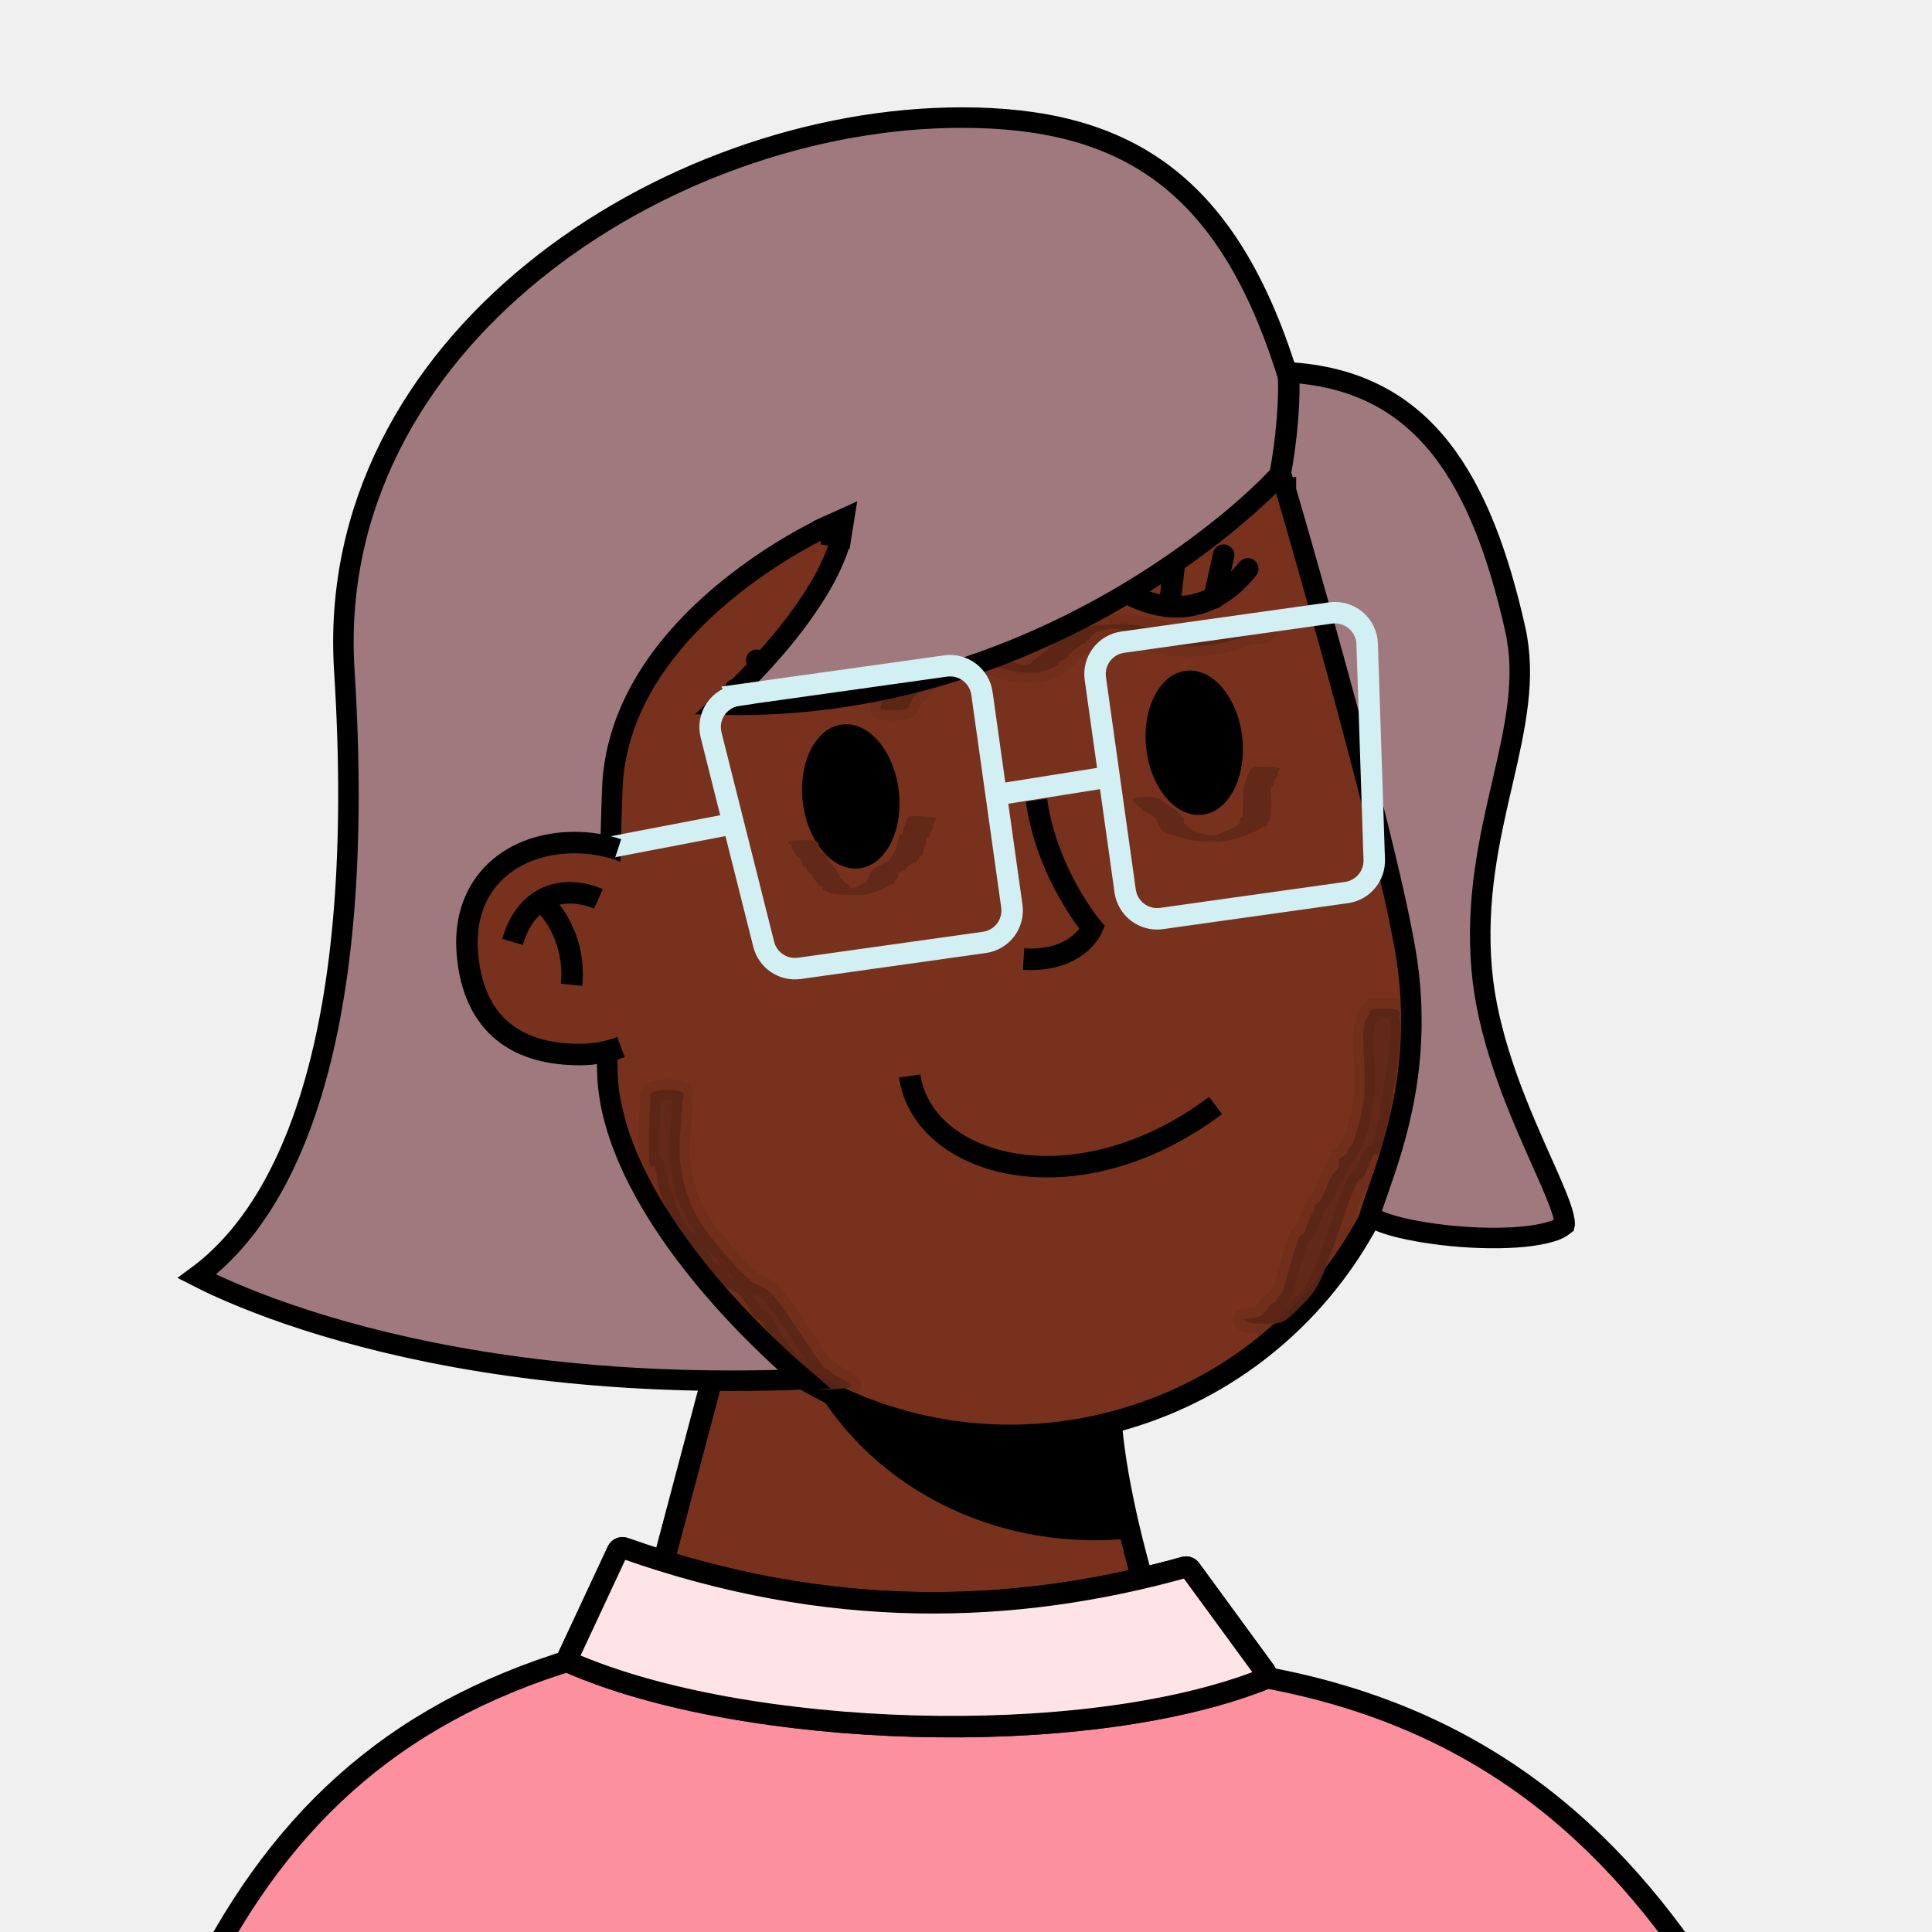
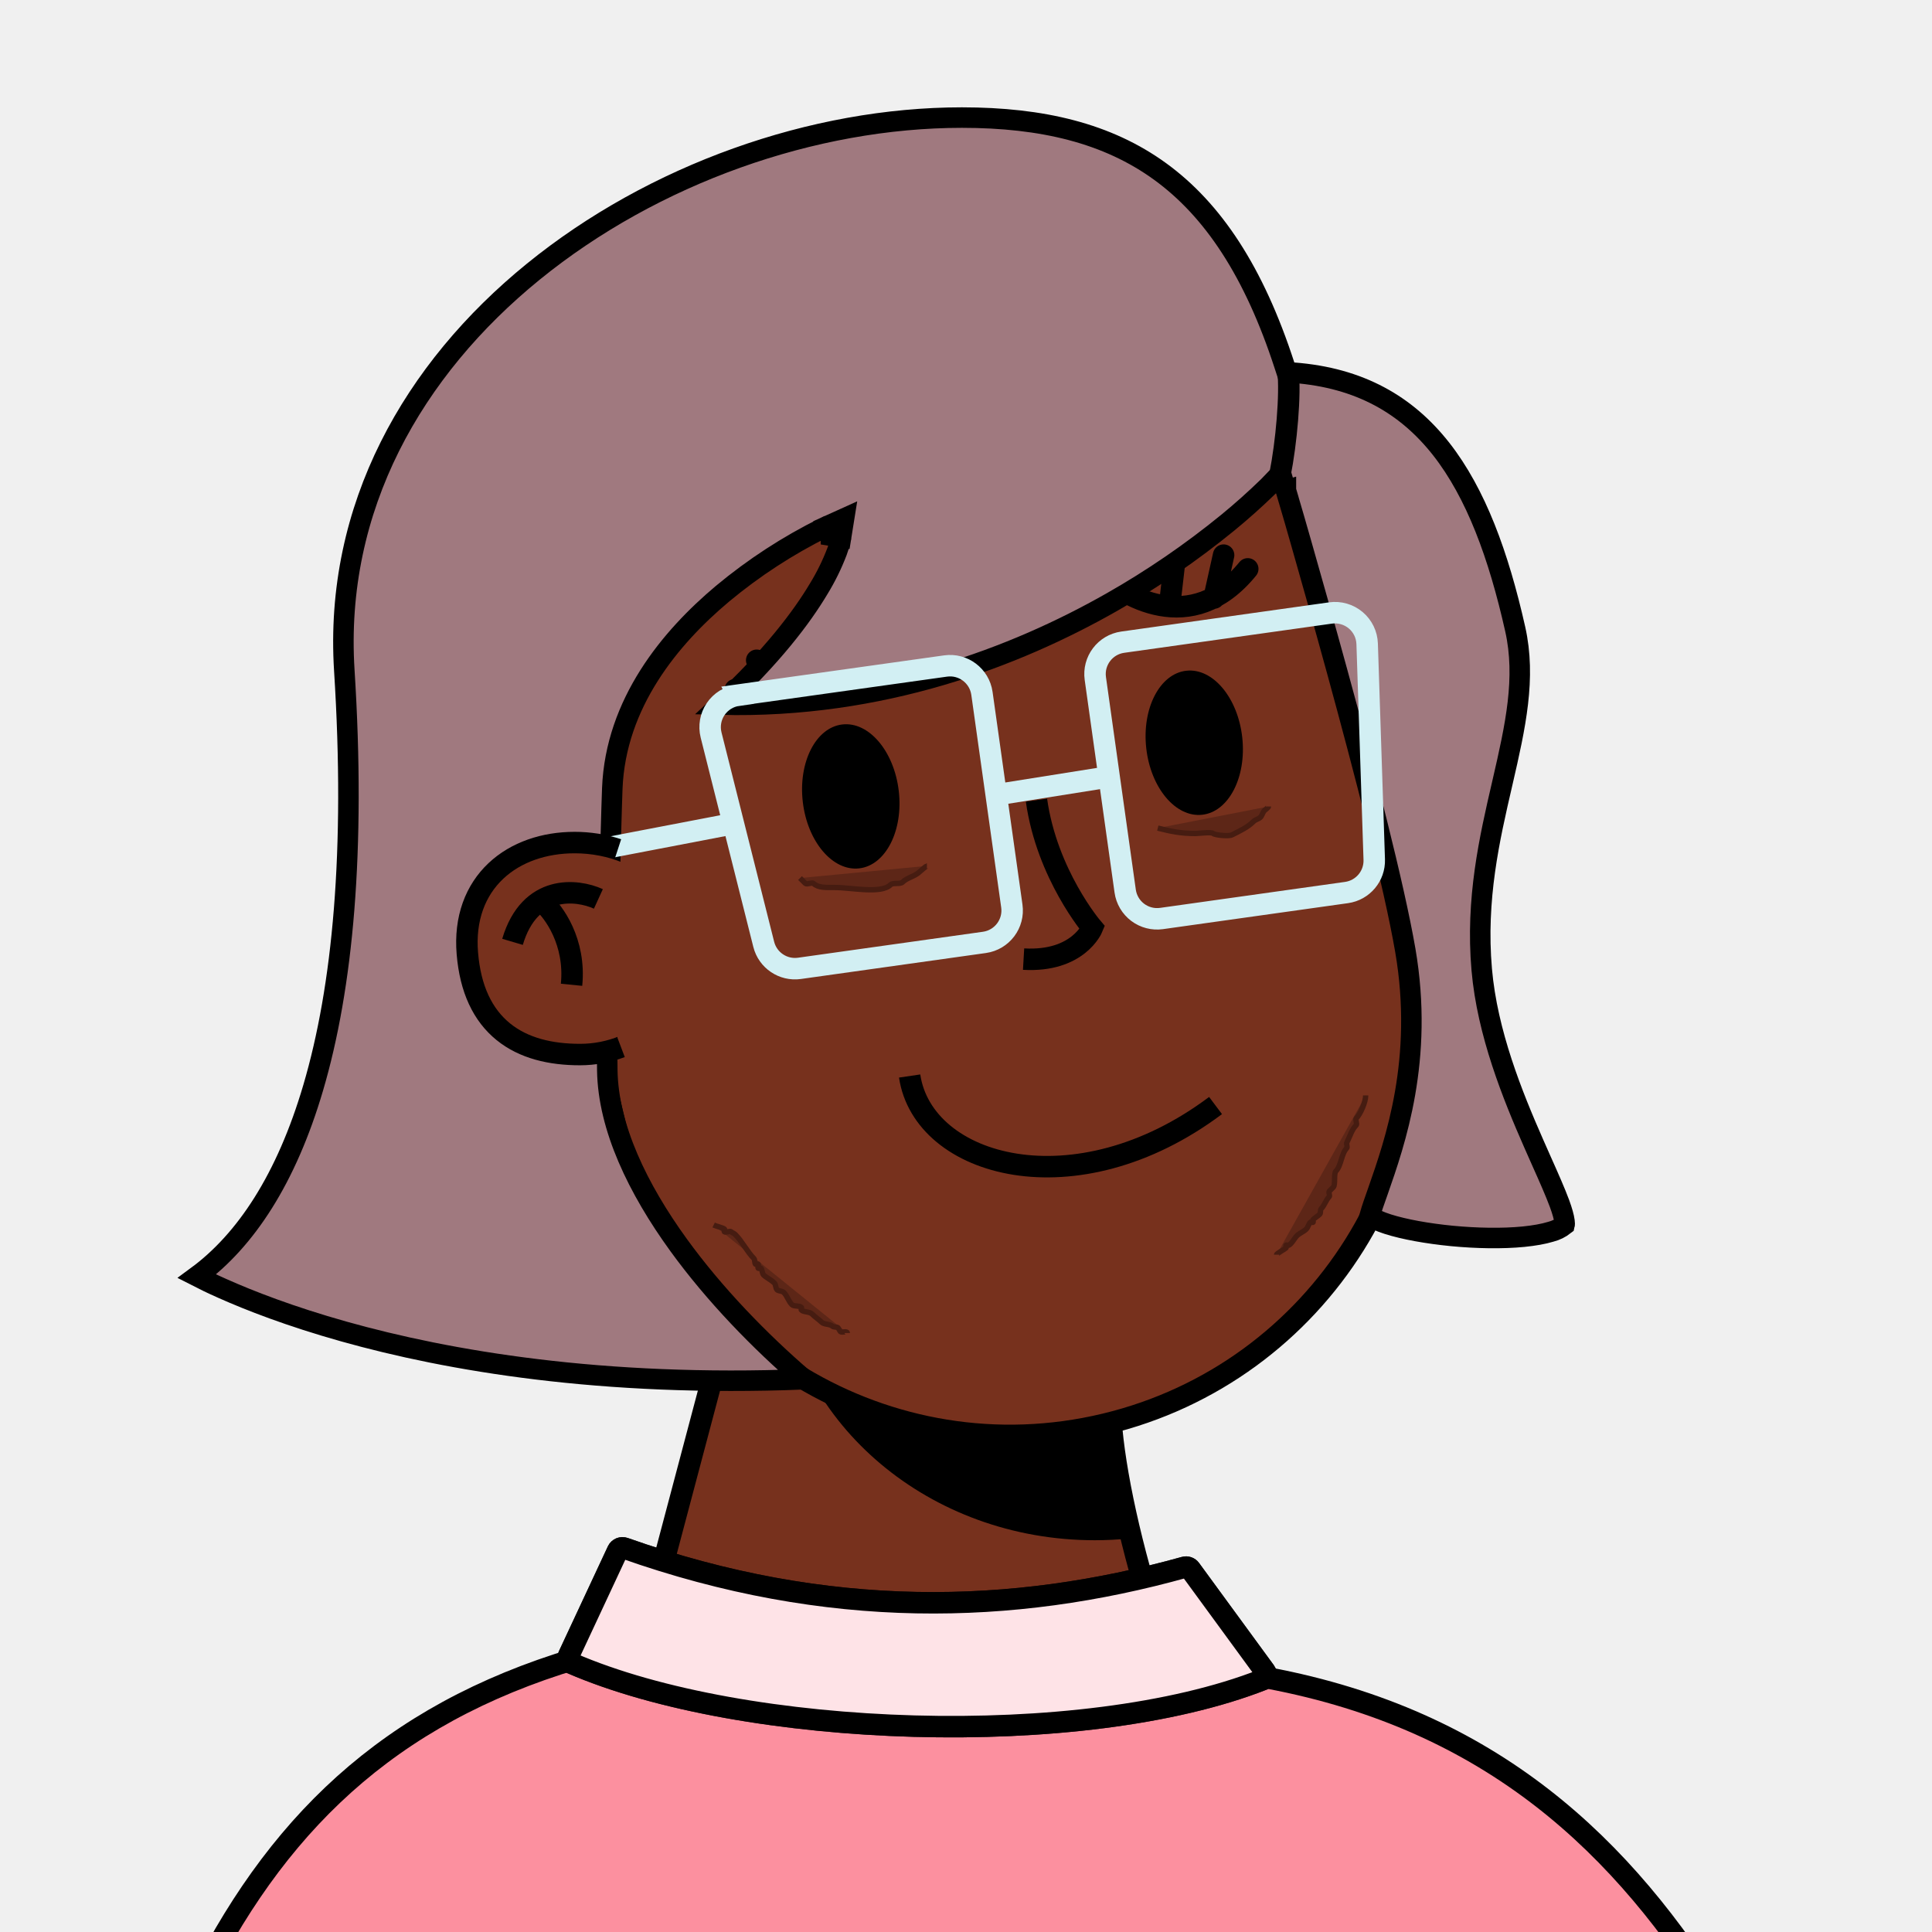
<svg xmlns="http://www.w3.org/2000/svg" viewBox="0 0 360 360" fill="none" shape-rendering="auto">
  <mask id="viewboxMask">
    <rect width="360" height="360" rx="0" ry="0" x="0" y="0" fill="#fff" />
  </mask>
-   <g mask="url(#viewboxMask)" transform="matrix(1, 0, 0, 1, 0, 0)">
+   <g mask="url(#viewboxMask)">
    <g transform="translate(80 23)">
      <path d="M154 319.5c-14.4-20-25.67-58.67-27-78L58.5 212 30 319.5h124Z" stroke="#000" stroke-width="4" fill="#77311d" />
      <path d="M130.37 263.69c-2.1.2-4.22.31-6.37.31-30.78 0-56.05-21.57-58.76-49.1L127 241.5c.38 5.48 1.55 13.32 3.37 22.19Z" style="mix-blend-mode:multiply" fill="#000" />
      <path d="M181.94 151.37v.01l.1.4.14.65A75.72 75.72 0 0 1 34.93 187.7l-.2-.74L18 117.13l-.06-.29A75.72 75.72 0 0 1 165.2 81.55l.05.21.02.08.05.2.05.2v.01l16.4 68.44.08.34.08.34Z" stroke="#000" stroke-width="4" fill="#77311d" />
      <g transform="translate(34 102.3)" />
    </g>
    <g transform="translate(170 183)">
      <path d="M-.5 17.5c2.5 17 31 25 57 5.5" stroke="#000000" stroke-width="4" />
    </g>
    <g transform="translate(110 102)">
      <path d="M27 26.5c6.17 2.5 21.1 3 31.5-15M94 4c5.17 5.33 18.1 12.8 28.5 0M37.15 26.46 31 21.03M116.22 9.44l1.78-8M45.6 22.81l-4.05-7.13M108.14 9.02l.94-8.15M52.67 17.2l-2.2-7.9M100 8.03l-.78-8.16" stroke="#000000" stroke-width="4" stroke-linecap="round" />
    </g>
    <g transform="translate(49 11)">
-       <path stroke="rgb(255,0,0)" stroke-width="0" opacity="0.941" d="M 155.711 105.495 C 157.892 105.324 160.447 105.144 162.899 105.495 C 165.496 105.867 169.647 107.405 170.877 107.795 C 171.369 107.951 171.363 107.977 171.668 108.083 C 172.038 108.211 172.319 108.514 172.961 108.514 C 174.075 108.514 177.608 107.541 178.208 107.22 C 178.412 107.112 178.209 107.027 178.424 106.933 C 178.858 106.741 180.714 106.451 182.384 106.261 C 182.761 106.154 183.33 106.037 183.887 106.041 C 184.047 106.042 184.256 106.056 184.49 106.078 C 184.583 106.074 184.67 106.071 184.749 106.07 C 185.701 106.056 186.669 106.157 186.833 106.358 C 186.86 106.391 186.871 106.431 186.867 106.474 C 186.942 106.501 186.982 106.525 186.977 106.544 C 186.972 106.564 186.914 106.587 186.815 106.61 C 186.772 106.676 186.704 106.739 186.618 106.789 C 186.17 107.045 183.901 107.031 183.383 107.22 C 183.147 107.306 183.292 107.386 183.024 107.508 C 182.284 107.842 179.37 108.775 177.418 109.089 C 175.399 109.413 172.767 109.409 171.093 109.376 C 169.845 109.352 169.418 109.387 168.074 109.089 C 165.975 108.623 161.557 106.487 159.305 106.214 C 157.732 106.023 156.354 106.375 155.567 106.645 C 155.08 106.812 154.873 107.094 154.633 107.292 C 154.446 107.446 154.333 107.568 154.202 107.723 C 154.07 107.879 153.973 108.104 153.842 108.226 C 153.731 108.331 153.579 108.346 153.483 108.442 C 153.387 108.538 153.377 108.708 153.267 108.801 C 153.146 108.906 152.914 108.941 152.764 109.017 C 152.63 109.085 152.591 109.106 152.405 109.233 C 152.029 109.488 150.775 110.378 150.464 110.67 C 150.319 110.807 150.33 110.839 150.249 110.958 C 150.144 111.111 150.105 111.34 149.889 111.533 C 149.571 111.818 148.58 112.135 148.308 112.395 C 148.147 112.549 148.286 112.664 148.092 112.826 C 147.682 113.172 146.372 113.884 145.217 114.12 C 143.825 114.404 142.146 114.355 140.186 114.12 C 137.713 113.824 133.568 111.98 131.417 112.108 C 129.914 112.197 128.572 113.247 128.039 113.545 C 127.807 113.675 127.828 113.744 127.68 113.833 C 127.504 113.938 127.177 113.986 127.033 114.12 C 126.909 114.236 126.983 114.409 126.817 114.551 C 126.536 114.794 125.443 115.068 125.164 115.27 C 125.017 115.376 125.088 115.442 124.948 115.558 C 124.685 115.775 123.768 116.157 123.439 116.42 C 123.215 116.599 123.162 116.801 123.008 116.923 C 122.872 117.031 122.691 117.01 122.576 117.139 C 122.438 117.295 122.404 117.7 122.289 117.858 C 122.204 117.974 122.097 117.973 122.001 118.073 C 121.882 118.198 121.773 118.454 121.642 118.576 C 121.53 118.681 121.411 118.646 121.283 118.792 C 121.067 119.038 120.782 119.764 120.564 120.158 C 120.381 120.489 120.442 120.818 120.061 121.02 C 119.403 121.369 117.035 121.393 116.179 121.308 C 115.656 121.256 115.218 121.246 115.101 120.948 C 114.949 120.559 115.648 119.192 115.892 118.864 C 116.017 118.696 116.155 118.744 116.251 118.648 C 116.347 118.553 116.329 118.474 116.467 118.289 C 116.755 117.902 117.688 116.674 118.192 116.276 C 118.537 116.004 118.938 116.018 119.126 115.845 C 119.265 115.717 119.176 115.557 119.342 115.414 C 119.623 115.172 120.662 114.888 120.995 114.695 C 121.188 114.584 121.206 114.497 121.354 114.408 C 121.53 114.302 121.825 114.226 122.001 114.12 C 122.149 114.031 122.199 113.945 122.361 113.833 C 122.589 113.674 123.067 113.417 123.295 113.258 C 123.456 113.145 123.407 113.104 123.654 112.97 C 124.279 112.634 126.287 111.574 127.967 111.245 C 129.935 110.86 132.554 110.828 134.867 111.101 C 137.249 111.383 140.715 113.013 142.055 112.97 C 142.732 112.949 143.049 112.602 143.277 112.395 C 143.427 112.258 143.376 112.06 143.492 111.964 C 143.612 111.865 143.873 111.902 143.995 111.82 C 144.101 111.75 144.066 111.669 144.211 111.533 C 144.522 111.24 145.839 110.44 146.152 110.095 C 146.316 109.914 146.251 109.76 146.367 109.664 C 146.487 109.565 146.748 109.602 146.87 109.52 C 146.976 109.45 146.957 109.353 147.086 109.233 C 147.314 109.02 148.041 108.643 148.308 108.37 C 148.502 108.171 148.56 107.933 148.667 107.795 C 148.746 107.695 148.765 107.684 148.883 107.579 C 149.104 107.383 149.768 106.859 150.033 106.645 C 150.199 106.511 150.125 106.457 150.392 106.358 C 151.108 106.093 153.768 105.647 155.711 105.495 Z M 72.553 192.546 C 73.415 191.939 77.406 191.934 78.155 192.546 C 78.656 192.956 78.176 193.508 78.155 194.6 C 78.113 196.753 77.314 202.257 77.781 205.804 C 78.23 209.214 78.967 212.233 80.769 215.514 C 82.889 219.374 87.9 224.915 90.479 227.278 C 92.112 228.774 92.979 228.295 94.587 229.892 C 97.238 232.525 102.958 242.138 104.483 243.71 C 104.991 244.233 105.159 244.07 105.417 244.27 C 105.645 244.446 105.651 244.568 105.977 244.83 C 106.619 245.346 109.708 246.75 109.525 247.257 C 109.316 247.838 104.758 248.024 103.55 247.818 C 102.855 247.699 102.609 247.426 102.243 247.071 C 101.853 246.693 101.683 245.923 101.309 245.577 C 100.983 245.275 100.438 245.283 100.189 245.017 C 99.96 244.772 100.061 244.366 99.815 244.083 C 99.507 243.728 98.68 243.429 98.321 243.149 C 98.061 242.946 98.03 242.919 97.761 242.589 C 97.221 241.925 95.673 239.656 95.147 238.855 C 94.85 238.403 94.855 238.342 94.587 237.921 C 94.165 237.259 93.301 235.662 92.719 235.12 C 92.328 234.756 91.922 234.877 91.599 234.56 C 91.216 234.183 90.934 233.345 90.665 232.879 C 90.452 232.508 90.356 232.308 90.105 231.946 C 89.778 231.472 89.218 230.646 88.798 230.265 C 88.477 229.974 88.176 229.892 87.865 229.705 C 87.553 229.518 87.276 229.346 86.931 229.145 C 86.539 228.915 85.99 228.753 85.624 228.398 C 85.234 228.02 84.97 227.262 84.69 226.904 C 84.487 226.644 84.39 226.547 84.13 226.344 C 83.772 226.064 83.041 225.815 82.636 225.41 C 82.232 225.006 81.967 224.348 81.703 223.916 C 81.484 223.56 81.344 223.327 81.142 222.983 C 80.913 222.59 80.78 222.146 80.395 221.676 C 79.886 221.052 78.707 220.237 78.155 219.622 C 77.727 219.145 77.482 218.711 77.221 218.315 C 76.998 217.975 76.917 217.887 76.661 217.381 C 76.17 216.413 74.932 213.687 74.42 212.339 C 74.045 211.351 73.907 210.822 73.673 209.912 C 73.404 208.863 73.314 206.853 72.926 206.364 C 72.718 206.101 72.365 206.554 72.179 206.177 C 71.629 205.065 72.015 196.797 72.179 194.6 C 72.262 193.493 71.972 192.955 72.553 192.546 Z M 210.358 194.152 C 209.81 197.884 208.936 202.411 208.117 203.675 C 207.758 204.231 207.299 203.927 206.997 204.235 C 206.658 204.581 206.539 205.129 206.25 205.729 C 205.88 206.496 205.401 207.988 204.943 208.53 C 204.641 208.887 204.427 208.48 204.009 209.09 C 202.649 211.077 198.724 224.582 196.54 228.51 C 195.251 230.829 193.643 232.075 192.992 232.805 C 192.694 233.139 192.737 233.11 192.432 233.365 C 191.882 233.826 190.864 235.04 189.631 235.419 C 188.1 235.89 184.734 235.664 183.656 235.419 C 183.111 235.295 182.646 235.02 182.722 234.859 C 182.837 234.615 185.036 234.589 185.71 234.299 C 186.174 234.099 186.332 233.877 186.644 233.552 C 187.016 233.163 187.384 232.408 187.764 232.058 C 188.071 231.775 188.449 231.747 188.698 231.498 C 188.947 231.249 189.058 230.822 189.258 230.564 C 189.434 230.336 189.579 230.46 189.818 230.004 C 190.506 228.69 192.386 220.687 193.179 219.36 C 193.473 218.868 193.673 219.151 193.926 218.8 C 194.351 218.209 194.883 216.337 195.233 215.626 C 195.454 215.176 195.641 215.045 195.793 214.692 C 195.959 214.306 195.954 213.703 196.167 213.385 C 196.35 213.111 196.617 213.22 196.914 212.825 C 197.522 212.016 198.695 208.742 199.341 207.783 C 199.704 207.245 200.058 207.278 200.275 206.85 C 200.535 206.334 200.34 205.229 200.648 204.796 C 200.9 204.442 201.491 204.533 201.769 204.235 C 202.061 203.922 202.115 203.252 202.329 202.928 C 202.498 202.672 202.675 202.803 202.889 202.368 C 203.45 201.223 204.726 197.056 205.13 193.779 C 205.603 189.931 204.785 182.914 205.13 180.521 C 205.297 179.357 205.498 178.975 205.877 178.467 C 206.012 178.286 206.145 178.123 206.299 177.984 C 206.191 177.711 206.213 177.39 206.399 177.234 C 206.924 176.797 210.771 176.797 211.441 177.234 C 211.789 177.461 211.904 178.041 211.674 178.309 C 212.682 181.045 210.994 189.82 210.358 194.152 Z" style="fill-opacity: 1; fill-rule: nonzero; stroke: rgb(0, 0, 0); stroke-dasharray: none; stroke-dashoffset: 0px; stroke-linecap: butt; stroke-linejoin: miter; stroke-miterlimit: 4; stroke-width: 3.82px; paint-order: normal; vector-effect: none; opacity: 1; mix-blend-mode: normal; isolation: auto; stroke-opacity: 0.06; fill: rgba(97, 40, 24, 0.933);" />
      <g stroke="#000">
        <path d="m105.84 88.82 1.88.3v.08l-.04.16-.12.52c-.12.45-.3 1.09-.6 1.9a41.7 41.7 0 0 1-3.4 6.92c-3.17 5.32-8.7 12.66-18.31 21.6 29.97.74 55-8.92 72.82-19.04a156.35 156.35 0 0 0 21.71-14.87 118.43 118.43 0 0 0 7.5-6.7l.1-.1.01-.01 2.29-2.38.93 3.16-1.84.54 1.84-.54v.05l.05.13.15.52a817.06 817.06 0 0 1 2.69 9.28c1.75 6.14 4.14 14.58 6.66 23.77 5.03 18.35 10.6 39.81 12.7 51.97 3.49 20.32-1.91 35.74-5.1 44.87-.63 1.77-1.17 3.3-1.54 4.6.06.04.12.1.22.16.6.42 1.65.91 3.18 1.4 3.02.96 7.32 1.74 11.92 2.19 4.6.44 9.38.53 13.34.14 1.98-.2 3.7-.5 5.08-.92a6.85 6.85 0 0 0 2.58-1.27c.02-.08.03-.29-.02-.68-.1-.78-.4-1.87-.93-3.32-.8-2.15-1.97-4.8-3.35-7.88l-1.46-3.3c-3.93-8.94-8.65-20.56-9.68-32.4-1.15-13.16 1.45-24.42 3.79-34.54l.11-.48c2.39-10.34 4.38-19.32 2.34-28.42-3.1-13.8-7.32-25.3-13.8-33.57-6.42-8.17-15.13-13.27-27.5-14.21l-1.28-.1-.4-1.22c-5.7-17.57-13.38-29.05-23.18-36.17-9.8-7.12-21.96-10.05-36.94-10.05-27.7 0-57.5 10.52-79.88 28.72-22.35 18.18-37.14 43.9-35.2 74.33 2.13 33.6-.3 59.06-5.8 77.72-5 17-12.59 28.46-21.68 35.14 1.19.61 2.78 1.39 4.77 2.27 5.02 2.24 12.59 5.2 22.67 8.03 19.34 5.43 47.95 10.38 85.71 8.89-8.32-7.15-16.72-15.83-23.37-25-7.63-10.53-13.14-21.94-13.3-32.58-.19-12.62.67-45.67.93-52.5.62-15.9 10.82-28.15 20.54-36.3a96.6 96.6 0 0 1 18.96-12.34l.2-.1.13-.06.1-.05h.02v-.01l.8 1.74Zm0 0 1.88.3.56-3.5-3.23 1.46.79 1.74Zm100.23 126.57.03.04-.03-.04Z" stroke-width="3.82" style="fill: rgb(160, 121, 127);" />
        <path d="M191 58c.5 4.5-.3 13.5-1.5 19.5" stroke-width="4" style="fill: rgb(160, 121, 127);" />
      </g>
    </g>
    <g transform="translate(142 119)">
      <g fill="#000000">
        <ellipse cx="16.53" cy="29.4" rx="9" ry="13.5" transform="rotate(-6.78 16.53 29.4)" />
        <ellipse cx="80.53" cy="19.4" rx="9" ry="13.5" transform="rotate(-6.28 80.53 19.4)" />
      </g>
      <g transform="translate(-40 -8)">
        <g stroke="#d2eff3" stroke-width="4">
          <path d="M34.5 42.5 0 49.12" stroke-linecap="round" />
          <path d="M35.47 18.53 74.2 13.1a6 6 0 0 1 6.77 5.1l5.57 39.62a6 6 0 0 1-5.1 6.78l-34.48 4.84a6 6 0 0 1-6.65-4.48l-9.81-39.01a6 6 0 0 1 4.98-7.4ZM145.92 3.22 107.2 8.66a6 6 0 0 0-5.1 6.78l5.56 39.6a6 6 0 0 0 6.78 5.11l34.47-4.84a6 6 0 0 0 5.16-6.14l-1.32-40.2a6 6 0 0 0-6.83-5.75ZM83.5 37.12l22-3.5" />
        </g>
      </g>
    </g>
    <g transform="rotate(-8 1149.44 -1186.92)">
      <path d="M16.5 3c0 14 7 25 7 25S20 34 10 32" stroke="#000" stroke-width="4" />
    </g>
    <g transform="translate(84 154)">
      <path d="M30.5 6.18A23.78 23.78 0 0 0 23.08 5c-10.5 0-19 6.5-18 18.5 1.04 12.5 8.5 17 19 17A19.6 19.6 0 0 0 31 39.23" stroke="#000" stroke-width="8" />
      <path d="M31.5 39.04a19.38 19.38 0 0 1-7.42 1.46c-10.5 0-17.96-4.5-19-17-1-12 7.5-18.5 18-18.5 3.14 0 6.19.6 8.92 1.73l-.5 32.3Z" fill="#77311d" />
      <path d="M27.5 13.5c-4-1.83-12.8-2.8-16 8" stroke="#000" stroke-width="4" />
      <path d="M17 14c2.17 1.83 6.3 7.5 5.5 15.5" stroke="#000" stroke-width="4" />
      <g transform="translate(3 35)" />
    </g>
    <g transform="translate(53 272)">
      <g stroke="#000" stroke-width="4">
        <path d="M260.7 91H-12.64C3.67 61.66 26.86 42.98 64.44 34.4c16.02-3.65 34.67-5.47 56.56-5.47 9.46 0 16.81 1.44 23.8 3.35 2.58.7 5.18 1.5 7.84 2.3 4.4 1.34 8.97 2.72 13.91 3.86l.14.03.15.01c46.12 3.8 73.78 24.3 93.85 52.5Z" fill="#fc909f" />
        <path d="m52.93 36.58 9.15-19.6a1 1 0 0 1 1.25-.51c37.93 13.42 72.43 12.48 104.4 3.57a1 1 0 0 1 1.09.38l13.93 19.05a.98.98 0 0 1-.42 1.5c-33.6 13.2-96.67 10.95-128.91-3.07a.98.98 0 0 1-.49-1.32Z" fill="#fc909f" />
        <path opacity=".75" d="m52.93 36.58 9.15-19.6a1 1 0 0 1 1.25-.51c37.93 13.42 72.43 12.48 104.4 3.57a1 1 0 0 1 1.09.38l13.93 19.05a.98.98 0 0 1-.42 1.5c-33.6 13.2-96.67 10.95-128.91-3.07a.98.98 0 0 1-.49-1.32Z" fill="#fff" />
      </g>
    </g>
  </g>
-   <path stroke-width="0" opacity="0.941" d="M 170.279 152.075 C 171.143 152.062 174.094 152.145 174.406 152.479 C 174.562 152.646 174.18 152.852 174.083 153.127 C 173.956 153.485 173.899 154.198 173.759 154.503 C 173.665 154.706 173.531 154.719 173.435 154.907 C 173.306 155.161 173.28 155.747 173.112 155.959 C 172.984 156.119 172.737 156.026 172.626 156.202 C 172.464 156.459 172.571 157.236 172.464 157.578 C 172.385 157.831 172.237 157.902 172.14 158.144 C 172.014 158.459 171.994 159.124 171.817 159.358 C 171.69 159.526 171.439 159.47 171.331 159.601 C 171.22 159.736 171.262 160.03 171.169 160.167 C 171.09 160.286 170.926 160.305 170.846 160.41 C 170.763 160.519 170.805 160.721 170.684 160.815 C 170.527 160.937 170.142 160.858 169.874 160.977 C 169.575 161.11 169.173 161.409 168.984 161.624 C 168.842 161.786 168.902 161.967 168.741 162.11 C 168.518 162.308 167.865 162.323 167.608 162.595 C 167.355 162.865 167.375 163.505 167.204 163.728 C 167.086 163.882 166.893 163.846 166.799 163.971 C 166.696 164.108 166.786 164.37 166.637 164.538 C 166.435 164.765 165.776 164.956 165.504 165.104 C 165.321 165.204 165.35 165.234 165.1 165.347 C 164.524 165.607 162.919 166.409 161.539 166.642 C 159.917 166.916 157.022 166.706 155.874 166.642 C 155.252 166.607 154.939 166.591 154.66 166.48 C 154.462 166.401 154.433 166.254 154.255 166.156 C 154.029 166.032 153.553 165.993 153.365 165.832 C 153.215 165.704 153.246 165.49 153.122 165.347 C 152.986 165.189 152.698 165.061 152.556 164.942 C 152.448 164.852 152.405 164.82 152.313 164.699 C 152.175 164.519 151.965 164.071 151.827 163.89 C 151.736 163.77 151.664 163.767 151.585 163.647 C 151.474 163.48 151.412 163.082 151.261 162.919 C 151.131 162.779 150.915 162.814 150.775 162.676 C 150.609 162.513 150.487 162.15 150.371 161.948 C 150.278 161.787 150.244 161.65 150.128 161.543 C 150.005 161.431 149.769 161.464 149.642 161.3 C 149.469 161.077 149.507 160.427 149.319 160.167 C 149.16 159.949 148.827 159.884 148.671 159.763 C 148.558 159.675 148.52 159.641 148.428 159.52 C 148.291 159.339 148.073 158.928 147.943 158.711 C 147.844 158.546 147.781 158.48 147.7 158.306 C 147.593 158.077 147.537 157.604 147.376 157.416 C 147.248 157.265 146.925 157.286 146.891 157.173 C 146.858 157.067 146.912 156.87 147.134 156.768 C 147.64 156.538 149.918 156.54 150.856 156.607 C 151.52 156.654 152.085 156.627 152.394 156.93 C 152.697 157.228 152.55 158.036 152.718 158.387 C 152.845 158.653 153.03 158.816 153.203 158.954 C 153.356 159.074 153.547 159.065 153.689 159.196 C 153.851 159.346 153.979 159.657 154.093 159.844 C 154.188 159.998 154.249 160.099 154.336 160.248 C 154.436 160.418 154.518 160.679 154.66 160.815 C 154.792 160.941 155.025 160.929 155.145 161.058 C 155.272 161.193 155.271 161.487 155.388 161.624 C 155.494 161.747 155.689 161.732 155.793 161.867 C 155.919 162.031 155.937 162.429 156.036 162.595 C 156.107 162.716 156.199 162.719 156.278 162.838 C 156.39 163.005 156.458 163.373 156.602 163.566 C 156.734 163.743 156.979 163.825 157.088 163.971 C 157.181 164.097 157.151 164.27 157.25 164.376 C 157.358 164.491 157.583 164.535 157.735 164.619 C 157.879 164.697 158.007 164.739 158.14 164.861 C 158.305 165.013 158.324 165.459 158.625 165.509 C 159.128 165.592 160.895 164.657 161.296 164.376 C 161.478 164.248 161.425 164.234 161.539 164.052 C 161.763 163.693 162.109 162.612 162.591 162.11 C 163.06 161.621 164.003 161.277 164.371 161.058 C 164.575 160.936 164.613 160.899 164.776 160.815 C 164.976 160.711 165.286 160.671 165.504 160.491 C 165.752 160.287 165.985 159.887 166.152 159.601 C 166.298 159.35 166.357 159.071 166.475 158.873 C 166.576 158.706 166.705 158.664 166.799 158.468 C 166.934 158.188 167.008 157.62 167.123 157.254 C 167.225 156.927 167.364 156.645 167.447 156.364 C 167.522 156.108 167.485 155.798 167.608 155.635 C 167.717 155.492 167.967 155.56 168.094 155.393 C 168.271 155.158 168.298 154.522 168.418 154.179 C 168.517 153.893 168.613 153.732 168.741 153.45 C 168.899 153.104 169.025 152.459 169.308 152.237 C 169.558 152.04 169.793 152.082 170.279 152.075 Z M 234.827 142.881 C 235.768 142.841 238.207 142.918 238.469 143.205 C 238.601 143.349 238.243 143.529 238.146 143.771 C 238.019 144.086 237.968 144.75 237.822 144.985 C 237.729 145.135 237.59 145.073 237.498 145.228 C 237.347 145.484 237.336 146.408 237.174 146.604 C 237.083 146.714 236.931 146.525 236.851 146.685 C 236.62 147.146 236.952 150.282 236.851 151.379 C 236.785 152.086 236.684 152.64 236.527 152.916 C 236.436 153.077 236.282 153.03 236.203 153.159 C 236.102 153.324 236.196 153.738 236.041 153.887 C 235.881 154.043 235.443 153.954 235.232 154.049 C 235.057 154.129 234.992 154.263 234.827 154.373 C 234.628 154.505 234.301 154.661 234.099 154.778 C 233.938 154.87 233.968 154.905 233.694 155.02 C 232.977 155.323 230.473 156.361 228.677 156.639 C 226.767 156.935 224.535 156.935 222.526 156.639 C 220.515 156.342 217.294 155.248 216.619 154.859 C 216.391 154.728 216.464 154.68 216.376 154.535 C 216.254 154.335 216.1 153.966 215.971 153.726 C 215.858 153.514 215.751 153.365 215.647 153.159 C 215.535 152.936 215.488 152.62 215.324 152.431 C 215.162 152.244 214.832 152.147 214.676 152.026 C 214.563 151.938 214.579 151.885 214.434 151.783 C 214.156 151.589 213.173 151.236 212.896 150.974 C 212.722 150.809 212.784 150.596 212.653 150.488 C 212.518 150.377 212.224 150.419 212.087 150.327 C 211.968 150.247 211.951 150.159 211.844 150.003 C 211.67 149.751 210.91 149.117 211.115 148.87 C 211.452 148.466 214.701 148.439 215.728 148.708 C 216.415 148.888 216.795 149.448 217.104 149.679 C 217.297 149.823 217.369 149.921 217.509 150.003 C 217.639 150.079 217.783 150.088 217.913 150.165 C 218.053 150.247 218.143 150.374 218.318 150.488 C 218.547 150.639 219.02 150.786 219.208 150.974 C 219.355 151.12 219.338 151.337 219.451 151.46 C 219.558 151.576 219.748 151.594 219.856 151.702 C 219.964 151.81 219.991 151.999 220.098 152.107 C 220.206 152.215 220.408 152.197 220.503 152.35 C 220.634 152.562 220.522 153.19 220.665 153.402 C 220.775 153.564 221.03 153.516 221.151 153.645 C 221.277 153.78 221.146 154.01 221.393 154.211 C 221.924 154.642 224.211 155.541 225.278 155.668 C 226.082 155.764 226.817 155.481 227.301 155.344 C 227.633 155.25 227.677 155.191 228.029 155.02 C 228.642 154.724 230.386 154.095 230.862 153.564 C 231.181 153.207 231.053 152.698 231.186 152.431 C 231.281 152.239 231.42 152.326 231.509 152.026 C 231.744 151.241 231.636 147.246 231.833 146.28 C 231.923 145.842 232.006 145.89 232.157 145.552 C 232.398 145.012 232.698 143.632 233.209 143.205 C 233.636 142.848 234.143 142.911 234.827 142.881 Z" style="fill-opacity: 1; fill-rule: nonzero; stroke-dasharray: none; stroke-dashoffset: 0px; stroke-linecap: butt; stroke-linejoin: miter; stroke-miterlimit: 4; stroke-opacity: 1; stroke-width: 3.82px; paint-order: normal; vector-effect: none; opacity: 1; mix-blend-mode: normal; isolation: auto; fill: rgba(97, 40, 24, 0.933); stroke: rgba(0, 0, 0, 0);" transform="matrix(1, 0, 0, 1, 0, 0)" />
+   <path style="stroke: rgb(70, 28, 17); fill: rgb(93, 38, 23);" d="M 149.074 163.612 C 149.606 164.143 149.812 164.349 150.08 164.618 C 150.332 164.869 151.338 164.366 151.59 164.618 C 152.427 165.455 153.913 165.372 155.615 165.372 C 158.554 165.372 164.187 166.611 165.929 164.869 C 166.39 164.408 167.731 164.827 168.193 164.366 C 169.07 163.489 170.474 163.342 171.463 162.354 C 171.593 162.224 172.625 161.348 172.721 161.348" />
+   <path style="stroke: rgb(70, 28, 17); fill: rgb(93, 38, 23);" d="M 215.737 154.304 C 218.194 154.918 220.028 155.31 222.781 155.31 C 223.302 155.31 225.719 154.978 226.051 155.31 C 226.333 155.592 228.91 155.893 229.573 155.562 C 231.172 154.762 232.512 154.132 233.598 153.046 C 233.933 152.711 234.52 152.627 234.856 152.291 C 235.191 151.956 235.275 151.369 235.61 151.034 C 235.742 150.902 236.365 150.464 236.365 150.279" />
+   <path style="stroke: rgb(70, 28, 17); fill: rgb(93, 38, 23);" d="M 132.974 228.262 C 133.436 228.493 134.755 228.786 134.987 229.017 C 135.105 229.135 134.868 229.401 134.987 229.52 C 135.196 229.73 136.035 229.31 136.245 229.52 C 136.454 229.73 136.79 229.813 136.999 230.023 C 138.259 231.283 139.238 233.268 140.521 234.551 C 140.647 234.677 140.608 235.393 140.773 235.557 C 140.856 235.641 141.192 235.474 141.276 235.557 C 141.402 235.683 141.15 236.186 141.276 236.312 C 141.394 236.431 141.66 236.194 141.779 236.312 C 142.072 236.606 141.988 237.276 142.282 237.57 C 142.786 238.074 143.671 238.456 144.294 239.079 C 144.588 239.373 144.504 240.044 144.798 240.337 C 145.039 240.579 145.732 240.517 146.055 240.84 C 146.684 241.469 146.936 242.475 147.565 243.104 C 147.942 243.482 148.948 243.23 149.326 243.607 C 149.444 243.726 149.207 243.992 149.326 244.11 C 149.737 244.522 150.844 244.371 151.338 244.865 C 151.943 245.47 152.588 245.864 153.099 246.374 C 153.56 246.836 154.65 246.668 155.111 247.129 C 155.276 247.294 155.992 247.255 156.118 247.381 C 156.327 247.59 156.411 247.926 156.621 248.135 C 156.85 248.365 157.879 247.943 157.879 248.387" />
+   <path style="stroke: rgb(70, 28, 17); fill: rgb(93, 38, 23);" d="M 254.477 204.113 C 254.477 205.399 253.438 207.668 252.716 208.389 C 252.507 208.599 252.926 209.437 252.716 209.647 C 251.874 210.489 251.576 211.677 250.955 212.917 C 250.851 213.127 251.115 213.764 250.955 213.923 C 249.951 214.928 249.91 217.232 248.943 218.2 C 248.467 218.676 248.89 220.769 248.44 221.219 C 248.266 221.393 247.859 221.799 247.685 221.973 C 247.518 222.141 247.853 222.812 247.685 222.979 C 247.056 223.608 246.805 224.615 246.176 225.244 C 245.966 225.453 246.134 226.04 245.924 226.25 C 245.547 226.627 245.044 226.879 244.667 227.256 C 244.548 227.375 244.785 227.641 244.667 227.759 C 244.583 227.843 244.247 227.675 244.163 227.759 C 243.828 228.094 243.744 228.682 243.409 229.017 C 242.906 229.52 242.151 229.772 241.648 230.275 C 241.231 230.692 240.698 231.756 240.138 232.036 C 239.988 232.111 239.754 231.917 239.635 232.036 C 239.551 232.119 239.719 232.455 239.635 232.539 C 239.426 232.748 237.874 233.573 237.874 233.797" />
</svg>
